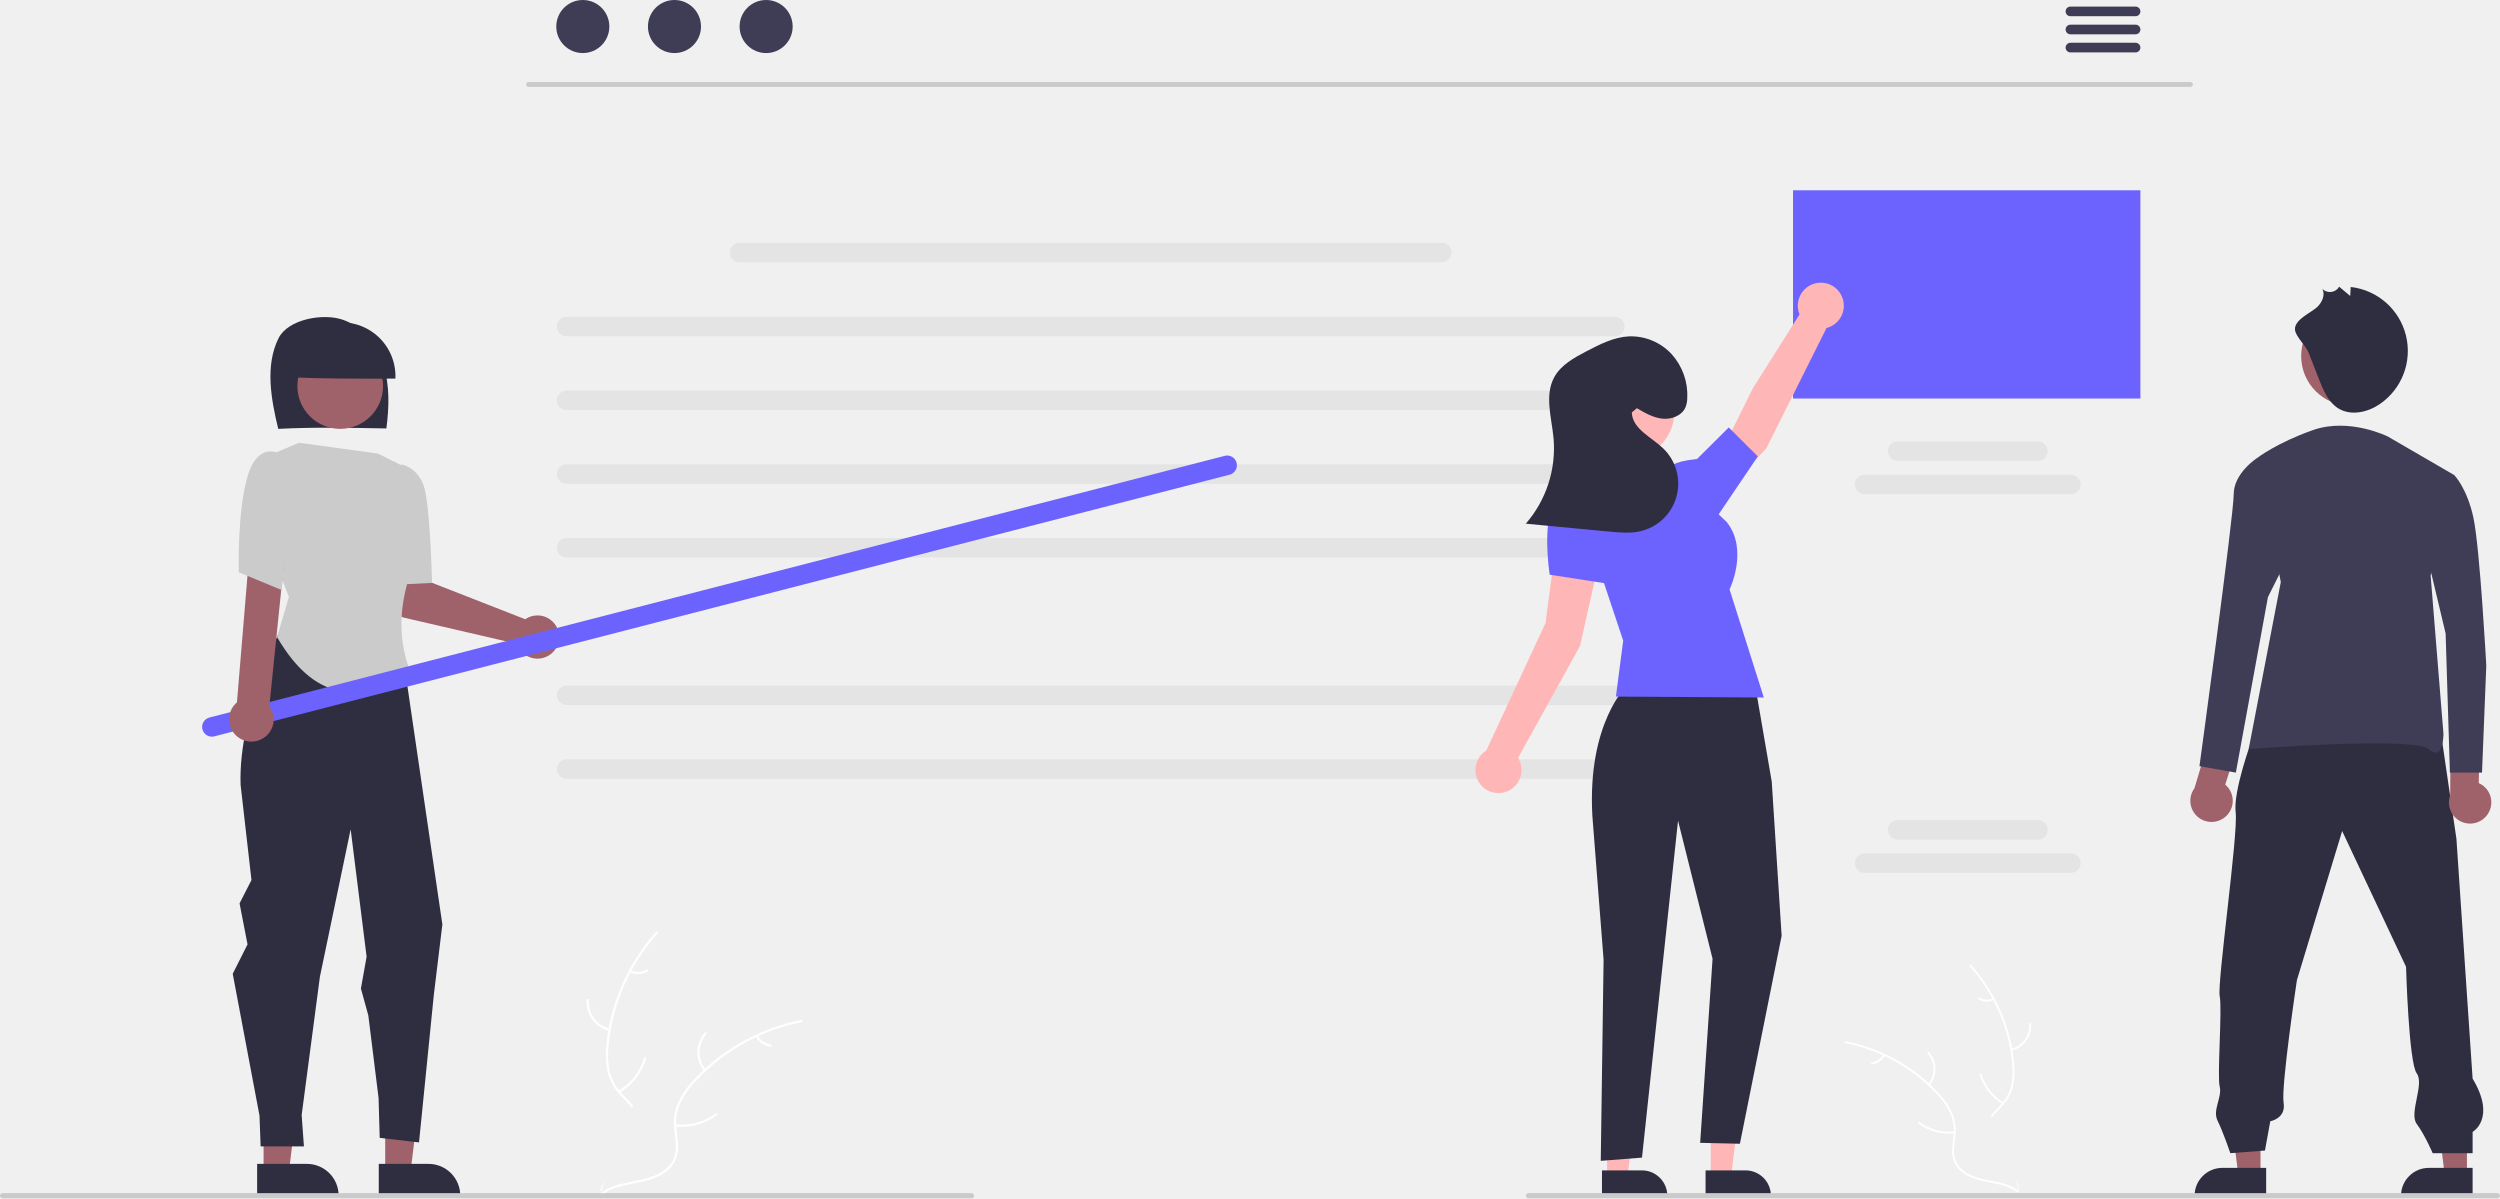
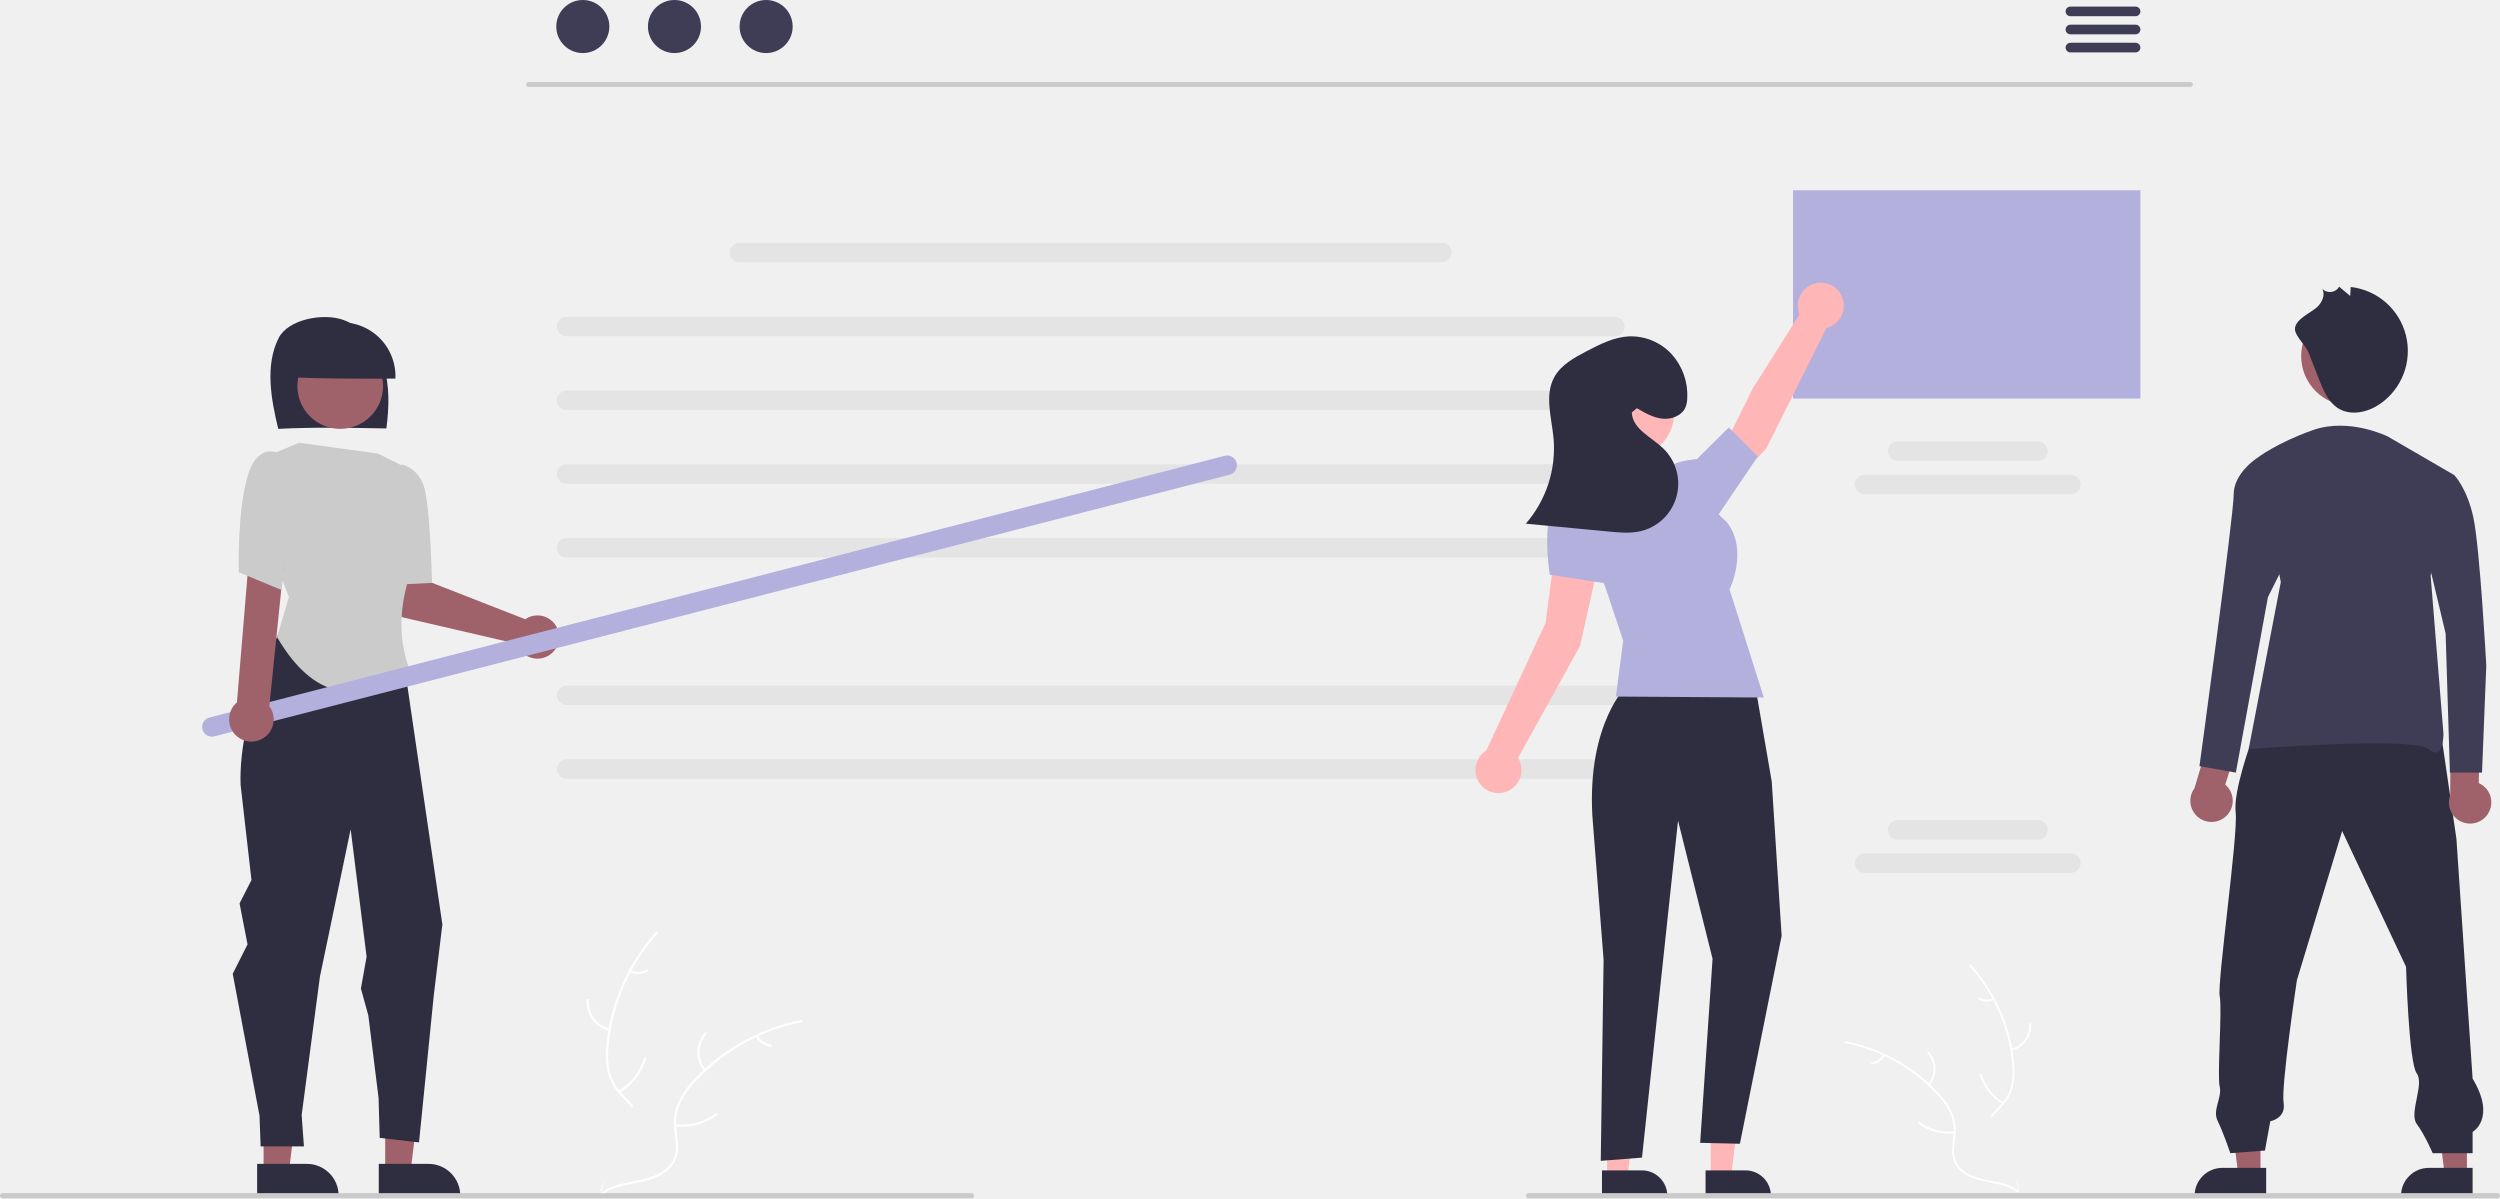
<svg xmlns="http://www.w3.org/2000/svg" data-name="Layer 1" width="983" height="471.149" viewBox="0 0 983 471.149">
  <path d="M333.732,626.165c2.431-19.55,14.548-38.813,33.193-45.176a90.77,90.77,0,0,0,.004,62.32c2.865,7.75,6.859,16.071,4.164,23.882-1.677,4.86-5.779,8.578-10.364,10.903-4.585,2.325-9.674,3.433-14.7,4.519l-.989.818C337.063,665.418,331.301,645.715,333.732,626.165Z" transform="translate(-108.5 -214.4253)" fill="#f0f0f0" />
  <path d="M367.11,581.359a77.584,77.584,0,0,0-19.287,43.664,33.41,33.41,0,0,0,.38,10.461,19.162,19.162,0,0,0,4.766,8.888c2.148,2.36,4.619,4.526,6.156,7.367a11.733,11.733,0,0,1,.573,9.579c-1.357,3.892-4.032,7.065-6.755,10.076-3.024,3.344-6.217,6.769-7.503,11.202-.156.537-.98.264-.825-.272,2.236-7.712,9.723-12.093,13.293-19.039,1.666-3.241,2.365-7.004.803-10.426-1.366-2.992-3.912-5.227-6.107-7.598a20.448,20.448,0,0,1-4.984-8.517,30.887,30.887,0,0,1-.781-10.408,75.271,75.271,0,0,1,5.497-22.874,78.96,78.96,0,0,1,14.198-22.753c.371-.416.943.238.575.651Z" transform="translate(-108.5 -214.4253)" fill="#fff" />
  <path d="M348.057,619.769a11.64,11.64,0,0,1-8.86-12.193c.044-.557.912-.514.867.043a10.778,10.778,0,0,0,8.265,11.326c.544.129.268.953-.272.825Z" transform="translate(-108.5 -214.4253)" fill="#fff" />
  <path d="M351.722,643.319a22.435,22.435,0,0,0,10.019-12.921c.158-.537.982-.264.825.272a23.336,23.336,0,0,1-10.453,13.424c-.481.286-.869-.491-.391-.776Z" transform="translate(-108.5 -214.4253)" fill="#fff" />
  <path d="M356.544,595.945a6.589,6.589,0,0,0,6.244-.317c.478-.292.865.486.391.776a7.383,7.383,0,0,1-6.907.366.449.449,0,0,1-.276-.548.436.436,0,0,1,.548-.276Z" transform="translate(-108.5 -214.4253)" fill="#fff" />
  <path d="M423.758,615.909c-.293.191-.586.381-.88.579a86.772,86.772,0,0,0-11.095,8.662c-.271.242-.542.491-.806.74a91.477,91.477,0,0,0-19.867,27.195,88.835,88.835,0,0,0-4.866,12.59c-1.796,5.958-3.268,12.561-6.823,17.434a15.241,15.241,0,0,1-1.187,1.466H346.115c-.073-.037-.146-.066-.22-.103l-1.282.059c.052-.227.11-.462.161-.689.029-.132.066-.264.095-.396.022-.088.044-.176.059-.257.007-.029.015-.059.022-.081.015-.081.037-.154.052-.227q.484-1.968.997-3.935c0-.007,0-.007.007-.015a130.62,130.62,0,0,1,10.992-28.859c.147-.271.293-.55.454-.821a84.768,84.768,0,0,1,7.614-11.549,74.937,74.937,0,0,1,4.991-5.709,62.317,62.317,0,0,1,15.594-11.681c11.52-6.082,24.857-8.413,37.169-4.697C423.135,615.711,423.443,615.806,423.758,615.909Z" transform="translate(-108.5 -214.4253)" fill="#f0f0f0" />
  <path d="M423.686,616.316a77.584,77.584,0,0,0-41.689,23.251,33.41,33.41,0,0,0-5.995,8.582,19.162,19.162,0,0,0-1.546,9.966c.294,3.178.963,6.394.48,9.588a11.733,11.733,0,0,1-5.309,7.993c-3.427,2.291-7.472,3.213-11.46,3.978-4.427.849-9.039,1.661-12.735,4.427-.448.335-.941-.379-.494-.714,6.429-4.811,15.044-3.802,22.077-7.198,3.282-1.585,6.106-4.168,6.919-7.841.711-3.211.024-6.529-.302-9.744a20.448,20.448,0,0,1,1.148-9.801,30.887,30.887,0,0,1,5.643-8.78,75.27,75.27,0,0,1,18.161-14.954,78.96,78.96,0,0,1,25.035-9.619c.547-.108.61.758.067.866Z" transform="translate(-108.5 -214.4253)" fill="#fff" />
  <path d="M385.348,635.513a11.64,11.64,0,0,1,.267-15.07c.371-.418,1.038.138.667.557a10.778,10.778,0,0,0-.219,14.019c.356.43-.36.922-.714.494Z" transform="translate(-108.5 -214.4253)" fill="#fff" />
  <path d="M374.095,656.524a22.435,22.435,0,0,0,15.779-4.285c.449-.333.943.381.494.714a23.336,23.336,0,0,1-16.428,4.425c-.556-.062-.398-.916.155-.854Z" transform="translate(-108.5 -214.4253)" fill="#fff" />
  <path d="M406.468,621.601a6.589,6.589,0,0,0,5.176,3.506c.557.055.398.909-.155.854a7.383,7.383,0,0,1-5.735-3.866.449.449,0,0,1,.11-.604.436.436,0,0,1,.604.11Z" transform="translate(-108.5 -214.4253)" fill="#fff" />
  <path d="M911.84,633.079c-2.102-16.902-12.577-33.555-28.696-39.055a78.472,78.472,0,0,1-.004,53.876c-2.477,6.7-5.929,13.894-3.6,20.646,1.45,4.202,4.996,7.416,8.96,9.426,3.964,2.01,8.364,2.968,12.708,3.907l.855.707C908.96,667.013,913.942,649.98,911.84,633.079Z" transform="translate(-108.5 -214.4253)" fill="#f0f0f0" />
  <path d="M882.984,594.343a67.072,67.072,0,0,1,16.674,37.748,28.883,28.883,0,0,1-.329,9.044,16.566,16.566,0,0,1-4.12,7.684c-1.857,2.04-3.993,3.912-5.322,6.369a10.143,10.143,0,0,0-.496,8.281c1.173,3.365,3.485,6.107,5.84,8.711,2.614,2.891,5.375,5.852,6.486,9.684.135.464.847.228.713-.235-1.933-6.667-8.405-10.455-11.492-16.46-1.44-2.802-2.045-6.055-.695-9.013,1.181-2.587,3.382-4.519,5.28-6.569a17.677,17.677,0,0,0,4.309-7.363,26.702,26.702,0,0,0,.675-8.998,65.072,65.072,0,0,0-4.753-19.775,68.262,68.262,0,0,0-12.274-19.67c-.321-.359-.816.206-.497.563Z" transform="translate(-108.5 -214.4253)" fill="#fff" />
  <path d="M899.456,627.549a10.063,10.063,0,0,0,7.66-10.541c-.038-.481-.788-.445-.75.037a9.318,9.318,0,0,1-7.145,9.791c-.47.112-.232.824.235.713Z" transform="translate(-108.5 -214.4253)" fill="#fff" />
  <path d="M896.288,647.909a19.396,19.396,0,0,1-8.661-11.17c-.136-.464-.849-.228-.713.235a20.174,20.174,0,0,0,9.037,11.606c.416.247.752-.425.338-.67Z" transform="translate(-108.5 -214.4253)" fill="#fff" />
  <path d="M892.119,606.953a5.696,5.696,0,0,1-5.398-.274c-.413-.252-.748.42-.338.67a6.383,6.383,0,0,0,5.971.316.388.388,0,0,0,.239-.474.377.377,0,0,0-.474-.239Z" transform="translate(-108.5 -214.4253)" fill="#fff" />
  <path d="M834.011,624.212c.253.165.507.329.76.501a75.016,75.016,0,0,1,9.592,7.488c.234.209.469.424.697.64a79.083,79.083,0,0,1,17.175,23.511,76.799,76.799,0,0,1,4.207,10.884c1.552,5.151,2.826,10.859,5.898,15.072a13.174,13.174,0,0,0,1.026,1.267h27.768c.063-.032.127-.057.19-.089l1.109.051c-.045-.196-.095-.399-.14-.596-.025-.114-.057-.228-.082-.342-.019-.076-.038-.152-.051-.222-.006-.025-.013-.051-.019-.07-.013-.07-.032-.133-.045-.196q-.418-1.701-.862-3.402c0-.006,0-.006-.006-.013a112.922,112.922,0,0,0-9.503-24.949c-.127-.234-.253-.475-.393-.71a73.284,73.284,0,0,0-6.583-9.985,64.785,64.785,0,0,0-4.314-4.935,53.874,53.874,0,0,0-13.482-10.099c-9.959-5.258-21.49-7.273-32.133-4.061C834.55,624.041,834.284,624.123,834.011,624.212Z" transform="translate(-108.5 -214.4253)" fill="#f0f0f0" />
  <path d="M834.074,624.565a67.073,67.073,0,0,1,36.04,20.101,28.884,28.884,0,0,1,5.183,7.419,16.566,16.566,0,0,1,1.336,8.616c-.254,2.747-.833,5.528-.415,8.289a10.143,10.143,0,0,0,4.59,6.91c2.963,1.98,6.46,2.778,9.907,3.439,3.828.734,7.815,1.436,11.009,3.827.387.29.814-.328.427-.617-5.558-4.16-13.006-3.287-19.086-6.223-2.837-1.37-5.278-3.604-5.981-6.778-.615-2.776-.021-5.644.261-8.423a17.677,17.677,0,0,0-.993-8.473,26.703,26.703,0,0,0-4.878-7.591,65.072,65.072,0,0,0-15.7-12.928,68.262,68.262,0,0,0-21.643-8.316c-.473-.094-.527.655-.058.749Z" transform="translate(-108.5 -214.4253)" fill="#fff" />
  <path d="M867.218,641.16a10.063,10.063,0,0,0-.231-13.028c-.32-.361-.897.12-.576.481a9.318,9.318,0,0,1,.19,12.12c-.308.372.311.797.617.427Z" transform="translate(-108.5 -214.4253)" fill="#fff" />
  <path d="M876.946,659.324a19.396,19.396,0,0,1-13.641-3.704c-.388-.288-.815.329-.427.617a20.174,20.174,0,0,0,14.202,3.826c.481-.053.344-.792-.134-.739Z" transform="translate(-108.5 -214.4253)" fill="#fff" />
  <path d="M848.959,629.133a5.696,5.696,0,0,1-4.475,3.031c-.481.047-.344.786.134.739a6.383,6.383,0,0,0,4.958-3.342.388.388,0,0,0-.095-.522.377.377,0,0,0-.522.095Z" transform="translate(-108.5 -214.4253)" fill="#fff" />
  <path d="M969.8,248.57H316.312a.948.948,0,0,1,0-1.897H969.8a.948.948,0,1,1,0,1.897Z" transform="translate(-108.5 -214.4253)" fill="#cacaca" />
  <circle cx="229.16" cy="10.433" r="10.433" fill="#3f3d56" />
  <circle cx="265.201" cy="10.433" r="10.433" fill="#3f3d56" />
  <circle cx="301.242" cy="10.433" r="10.433" fill="#3f3d56" />
  <path d="M948.205,220.807H922.597a1.897,1.897,0,0,1,0-3.794h25.608a1.897,1.897,0,1,1,0,3.794Z" transform="translate(-108.5 -214.4253)" fill="#3f3d56" />
  <path d="M948.205,227.92H922.597a1.897,1.897,0,0,1,0-3.794h25.608a1.897,1.897,0,1,1,0,3.794Z" transform="translate(-108.5 -214.4253)" fill="#3f3d56" />
  <path d="M948.205,235.034H922.597a1.897,1.897,0,0,1,0-3.794h25.608a1.897,1.897,0,1,1,0,3.794Z" transform="translate(-108.5 -214.4253)" fill="#3f3d56" />
-   <rect x="705.024" y="74.816" width="136.578" height="81.887" fill="#6c63ff" />
+   <rect x="705.024" y="74.816" width="136.578" height="81.887" fill="#b3b0de" />
  <path d="M922.854,408.747H841.591a3.828,3.828,0,0,1,0-7.655h81.264a3.828,3.828,0,0,1,0,7.655Z" transform="translate(-108.5 -214.4253)" fill="#e4e4e4" />
  <path d="M909.752,395.645h-55.059a3.828,3.828,0,1,1,0-7.655h55.059a3.828,3.828,0,1,1,0,7.655Z" transform="translate(-108.5 -214.4253)" fill="#e4e4e4" />
  <rect x="705.024" y="223.724" width="136.578" height="81.887" fill="#f0f0f0" />
  <path d="M922.854,557.655H841.591a3.828,3.828,0,0,1,0-7.655h81.264a3.828,3.828,0,0,1,0,7.655Z" transform="translate(-108.5 -214.4253)" fill="#e4e4e4" />
  <path d="M909.752,544.553h-55.059a3.828,3.828,0,1,1,0-7.655h55.059a3.828,3.828,0,1,1,0,7.655Z" transform="translate(-108.5 -214.4253)" fill="#e4e4e4" />
  <path d="M743.488,346.655H331.225a3.828,3.828,0,0,1,0-7.655H743.488a3.828,3.828,0,0,1,0,7.655Z" transform="translate(-108.5 -214.4253)" fill="#e4e4e4" />
  <path d="M743.488,375.655H331.225a3.828,3.828,0,0,1,0-7.655H743.488a3.828,3.828,0,0,1,0,7.655Z" transform="translate(-108.5 -214.4253)" fill="#e4e4e4" />
  <path d="M743.488,404.655H331.225a3.828,3.828,0,0,1,0-7.655H743.488a3.828,3.828,0,0,1,0,7.655Z" transform="translate(-108.5 -214.4253)" fill="#e4e4e4" />
  <path d="M743.488,433.655H331.225a3.828,3.828,0,0,1,0-7.655H743.488a3.828,3.828,0,0,1,0,7.655Z" transform="translate(-108.5 -214.4253)" fill="#e4e4e4" />
  <path d="M743.488,491.655H331.225a3.828,3.828,0,0,1,0-7.655H743.488a3.828,3.828,0,0,1,0,7.655Z" transform="translate(-108.5 -214.4253)" fill="#e4e4e4" />
  <path d="M743.488,520.655H331.225a3.828,3.828,0,0,1,0-7.655H743.488a3.828,3.828,0,0,1,0,7.655Z" transform="translate(-108.5 -214.4253)" fill="#e4e4e4" />
  <path d="M675.386,317.553H399.327a3.828,3.828,0,1,1,0-7.655h276.059a3.828,3.828,0,1,1,0,7.655Z" transform="translate(-108.5 -214.4253)" fill="#e4e4e4" />
  <polygon points="672.663 462.791 680.633 462.791 684.425 432.047 672.662 432.048 672.663 462.791" fill="#ffb6b6" />
  <path d="M779.13,674.614l15.697-.001h.001a10.004,10.004,0,0,1,10.003,10.003v.325l-25.7.001Z" transform="translate(-108.5 -214.4253)" fill="#2f2e41" />
  <polygon points="631.925 462.791 639.895 462.791 643.687 432.047 631.923 432.048 631.925 462.791" fill="#ffb6b6" />
  <path d="M738.392,674.614l15.697-.001h.001a10.004,10.004,0,0,1,10.003,10.003v.325l-25.7.001Z" transform="translate(-108.5 -214.4253)" fill="#2f2e41" />
  <path d="M833.498,334.628a9.053,9.053,0,1,0-17.426,3.439l-18.317,28.98-11.402,22.98,9.41,8.351,7.241-7.621,23.683-47.366A9.048,9.048,0,0,0,833.498,334.628Z" transform="translate(-108.5 -214.4253)" fill="#ffb6b6" />
  <path d="M738.442,429.684l-17.954-2.783-4.277,32.481-23.302,50.145a9.057,9.057,0,1,0,12.483,2.904l24.364-43.995Z" transform="translate(-108.5 -214.4253)" fill="#ffb6b6" />
  <path d="M748.391,483.794s-15.789,14.6-13.782,51.31l4.423,56.712-1.115,79.054,16.217-1.274,14.168-132.484,13.579,54.318L777.005,663.787l15.621.362,16.413-81.773L805.149,521.761,798.614,483.794Z" transform="translate(-108.5 -214.4253)" fill="#2f2e41" />
-   <path d="M765.283,398.3l-37.721,10.562,19.18,57.465-2.867,21.984,58.16.377-13.469-42.491s7.559-15.544-1.072-26.439Z" transform="translate(-108.5 -214.4253)" fill="#6c63ff" />
-   <path d="M760.757,407.353l4.526-9.053s-.146-2.275,10.489-3.401l12.478-12.402L799.672,393.88l-19.3,28.561Z" transform="translate(-108.5 -214.4253)" fill="#6c63ff" />
-   <path d="M742.651,416.406s-13.579-15.088-21.124-7.544-3.676,31.533-3.676,31.533l23.497,3.646Z" transform="translate(-108.5 -214.4253)" fill="#6c63ff" />
-   <path id="a1b14455-bb06-4eca-a63d-5bd2b70c7569-2245" data-name="Ellipse 358" d="M749.538,358.407c23.126.104,23.124,35.266-.001,35.367C726.412,393.67,726.414,358.508,749.538,358.407Z" transform="translate(-108.5 -214.4253)" fill="#ffb6b6" />
+   <path d="M765.283,398.3l-37.721,10.562,19.18,57.465-2.867,21.984,58.16.377-13.469-42.491s7.559-15.544-1.072-26.439Z" transform="translate(-108.5 -214.4253)" fill="#b3b0de" />
+   <path d="M760.757,407.353l4.526-9.053s-.146-2.275,10.489-3.401l12.478-12.402L799.672,393.88l-19.3,28.561Z" transform="translate(-108.5 -214.4253)" fill="#b3b0de" />
+   <path d="M742.651,416.406s-13.579-15.088-21.124-7.544-3.676,31.533-3.676,31.533l23.497,3.646Z" transform="translate(-108.5 -214.4253)" fill="#b3b0de" />
+   <path id="a1b14455-bb06-4eca-a63d-5bd2b70c7569-2812" data-name="Ellipse 358" d="M749.538,358.407c23.126.104,23.124,35.266-.001,35.367C726.412,393.67,726.414,358.508,749.538,358.407Z" transform="translate(-108.5 -214.4253)" fill="#ffb6b6" />
  <path d="M752.113,374.922c3.126,1.841,6.374,3.724,9.98,4.118s7.689-1.123,9.136-4.45a10.265,10.265,0,0,0,.708-3.616,24.036,24.036,0,0,0-6.084-17.224,21.797,21.797,0,0,0-16.727-7.072c-5.975.26-11.497,3.088-16.8,5.856-4.876,2.545-10.025,5.349-12.674,10.169-3.926,7.142-1.064,15.887-.302,24.002a45.217,45.217,0,0,1-10.901,33.632l32.904,3.118c4.004.379,8.088.754,12.013-.122a19.201,19.201,0,0,0,9.132-32.572c-4.67-4.496-12.181-7.68-12.366-14.16" transform="translate(-108.5 -214.4253)" fill="#2f2e41" />
  <polygon points="888.827 462.055 880.097 462.055 875.944 428.383 888.828 428.383 888.827 462.055" fill="#9f616a" />
  <path d="M999.553,684.942l-28.148-.001v-.356A10.957,10.957,0,0,1,982.361,673.629h.001l17.192.001Z" transform="translate(-108.5 -214.4253)" fill="#2f2e41" />
  <polygon points="970.002 462.055 961.272 462.055 957.119 428.383 970.003 428.383 970.002 462.055" fill="#9f616a" />
  <path d="M1080.728,684.942l-28.148-.001v-.356a10.957,10.957,0,0,1,10.956-10.956h.001l17.192.001Z" transform="translate(-108.5 -214.4253)" fill="#2f2e41" />
  <path d="M993.847,505.604s-7.328,19.889-6.281,28.263-7.327,66.994-6.281,72.228-1.047,31.404,0,35.591-2.938,9.188-.844,13.376,5.032,12.794,5.032,12.794l13.608-1.047,2.094-11.515s6.281-1.047,5.234-7.328,5.234-48.152,5.234-48.152l17.795-58.62,25.123,53.386s1.047,37.684,4.187,41.871-3.14,15.702,0,19.889,6.281,11.515,6.281,11.515h15.702v-8.374s9.421-5.234,0-20.936l-6.366-94.296-6.281-42.918Z" transform="translate(-108.5 -214.4253)" fill="#2f2e41" />
  <circle cx="924.37" cy="140.004" r="19.551" fill="#a0616a" />
  <path d="M1016.232,353.081q2.069,5.287,4.139,10.574c1.696,4.333,3.639,8.969,7.614,11.388,4.908,2.986,11.463,1.53,16.212-1.704a25.316,25.316,0,0,0-11.395-46.077l-.196,3.539-4.343-3.64a4.222,4.222,0,0,1-6.563.928c1.141,2.365-.176,5.249-2.077,7.061-2.336,2.225-9.017,4.9-8.74,8.878C1011.066,346.682,1015.155,350.329,1016.232,353.081Z" transform="translate(-108.5 -214.4253)" fill="#2f2e41" />
  <path d="M1086.688,534.525a8.279,8.279,0,0,0-3.547-12.188l.391-18.914-11.436-3.041L1071.919,527.1a8.323,8.323,0,0,0,14.769,7.425Z" transform="translate(-108.5 -214.4253)" fill="#9f616a" />
  <path d="M1047.393,386.064s-15.151-7.575-29.46-2.525-21.884,10.942-21.884,10.942l9.259,48.819-12.626,65.653s64.812-5.05,70.703,0,5.892-5.892,5.892-5.892l-5.05-62.286,9.259-39.56Z" transform="translate(-108.5 -214.4253)" fill="#3f3d56" />
  <path d="M983.447,535.645a8.278,8.278,0,0,0,.017-12.694l5.685-18.043-10.122-6.129L971.357,524.372a8.323,8.323,0,0,0,12.091,11.273Z" transform="translate(-108.5 -214.4253)" fill="#9f616a" />
  <path d="M1001.941,394.482h-5.892s-9.259,5.892-9.259,14.309S973.323,515.688,973.323,515.688l14.309,2.525,12.626-69.02,9.259-18.518Z" transform="translate(-108.5 -214.4253)" fill="#3f3d56" />
  <path d="M1057.494,401.215h15.992s5.05,5.05,7.575,16.834,5.05,58.078,5.05,58.078l-1.683,42.085h-12.626l-1.683-54.711-8.417-35.352Z" transform="translate(-108.5 -214.4253)" fill="#3f3d56" />
  <path d="M316.181,457.229a8.533,8.533,0,0,0-1.159.679L277.58,443.272l-1.484-9.653-14.86.336.967,17.344a6.485,6.485,0,0,0,5.009,5.956l44.552,10.335a8.509,8.509,0,1,0,4.417-10.362Z" transform="translate(-108.5 -214.4253)" fill="#9f616a" />
  <polygon points="151.465 460.884 161.403 460.883 166.13 422.552 151.463 422.552 151.465 460.884" fill="#9f616a" />
  <path d="M257.43,672.065l19.571-.001h.001A12.473,12.473,0,0,1,289.474,684.536v.405l-32.044.001Z" transform="translate(-108.5 -214.4253)" fill="#2f2e41" />
  <polygon points="103.639 460.884 113.577 460.883 118.305 422.552 103.638 422.552 103.639 460.884" fill="#9f616a" />
  <path d="M209.604,672.065l19.571-.001h.001A12.473,12.473,0,0,1,241.649,684.536v.405l-32.044.001Z" transform="translate(-108.5 -214.4253)" fill="#2f2e41" />
  <path d="M217.902,383.059c-2.83-11.686-5.228-24.866.11-35.629,3.704-7.468,17.404-9.983,25.258-7.292s13.532,9.99,16.029,17.948,2.207,16.534,1.119,24.807C245.973,382.615,231.529,382.338,217.902,383.059Z" transform="translate(-108.5 -214.4253)" fill="#2f2e41" />
  <circle cx="133.777" cy="151.787" r="16.843" fill="#9f616a" />
  <path d="M221.686,362.743a21.156,21.156,0,1,1,42.286.557C249.555,363.331,235.139,363.362,221.686,362.743Z" transform="translate(-108.5 -214.4253)" fill="#2f2e41" />
  <path d="M228.298,445.197l-7.044,11.74s-19.292,36.182-18.144,66.173l4.269,37.356-4.685,9.167,3.136,16.129-5.824,11.554,10.528,55.778.448,12.097h17.025l-.896-12.321,7.168-54.34,12.097-58.018,6.272,50.083-2.24,12.545,2.912,10.528,4.032,32.481.448,15.681,15.457,1.792,5.824-58.018,3.36-27.682L264.433,455.181Z" transform="translate(-108.5 -214.4253)" fill="#2f2e41" />
  <path d="M226.064,388.509l-10.487,4.454-5.89,24.377,12.402,31.76-4.636,15.869c14.034,24.006,31.405,27.494,51.845,12.099-4.326-12.146-3.701-24.635.61-37.38,0,0,10.753-10.013,3.241-23.03l-7.165-19.448-8.871-4.435Z" transform="translate(-108.5 -214.4253)" fill="#cbcbcb" />
  <path d="M263.917,401.449l2.381-4.421s6.279.944,8.843,8.503,3.231,38.092,3.231,38.092l-13.434.68Z" transform="translate(-108.5 -214.4253)" fill="#cbcbcb" />
-   <path d="M591.921,401.091,192.702,503.977a3.828,3.828,0,0,1-1.91-7.413L590.011,393.678a3.828,3.828,0,1,1,1.91,7.413Z" transform="translate(-108.5 -214.4253)" fill="#6c63ff" />
+   <path d="M591.921,401.091,192.702,503.977a3.828,3.828,0,0,1-1.91-7.413L590.011,393.678a3.828,3.828,0,1,1,1.91,7.413Z" transform="translate(-108.5 -214.4253)" fill="#b3b0de" />
  <path d="M211.289,505.081a8.708,8.708,0,0,0,3.114-12.985l6.512-63.665H206.842l-5.175,62.165a8.755,8.755,0,0,0,9.621,14.484Z" transform="translate(-108.5 -214.4253)" fill="#9f616a" />
  <path d="M224.147,400.163l-4.932-6.972s-8.673-5.88-13.094,7.652-3.741,38.602-3.741,38.602l16.835,6.972Z" transform="translate(-108.5 -214.4253)" fill="#cbcbcb" />
  <path d="M490.5,685.575h-381a1,1,0,0,1,0-2h381a1,1,0,0,1,0,2Z" transform="translate(-108.5 -214.4253)" fill="#cacaca" />
  <path d="M1090.5,685.575h-381a1,1,0,0,1,0-2h381a1,1,0,0,1,0,2Z" transform="translate(-108.5 -214.4253)" fill="#cacaca" />
</svg>
